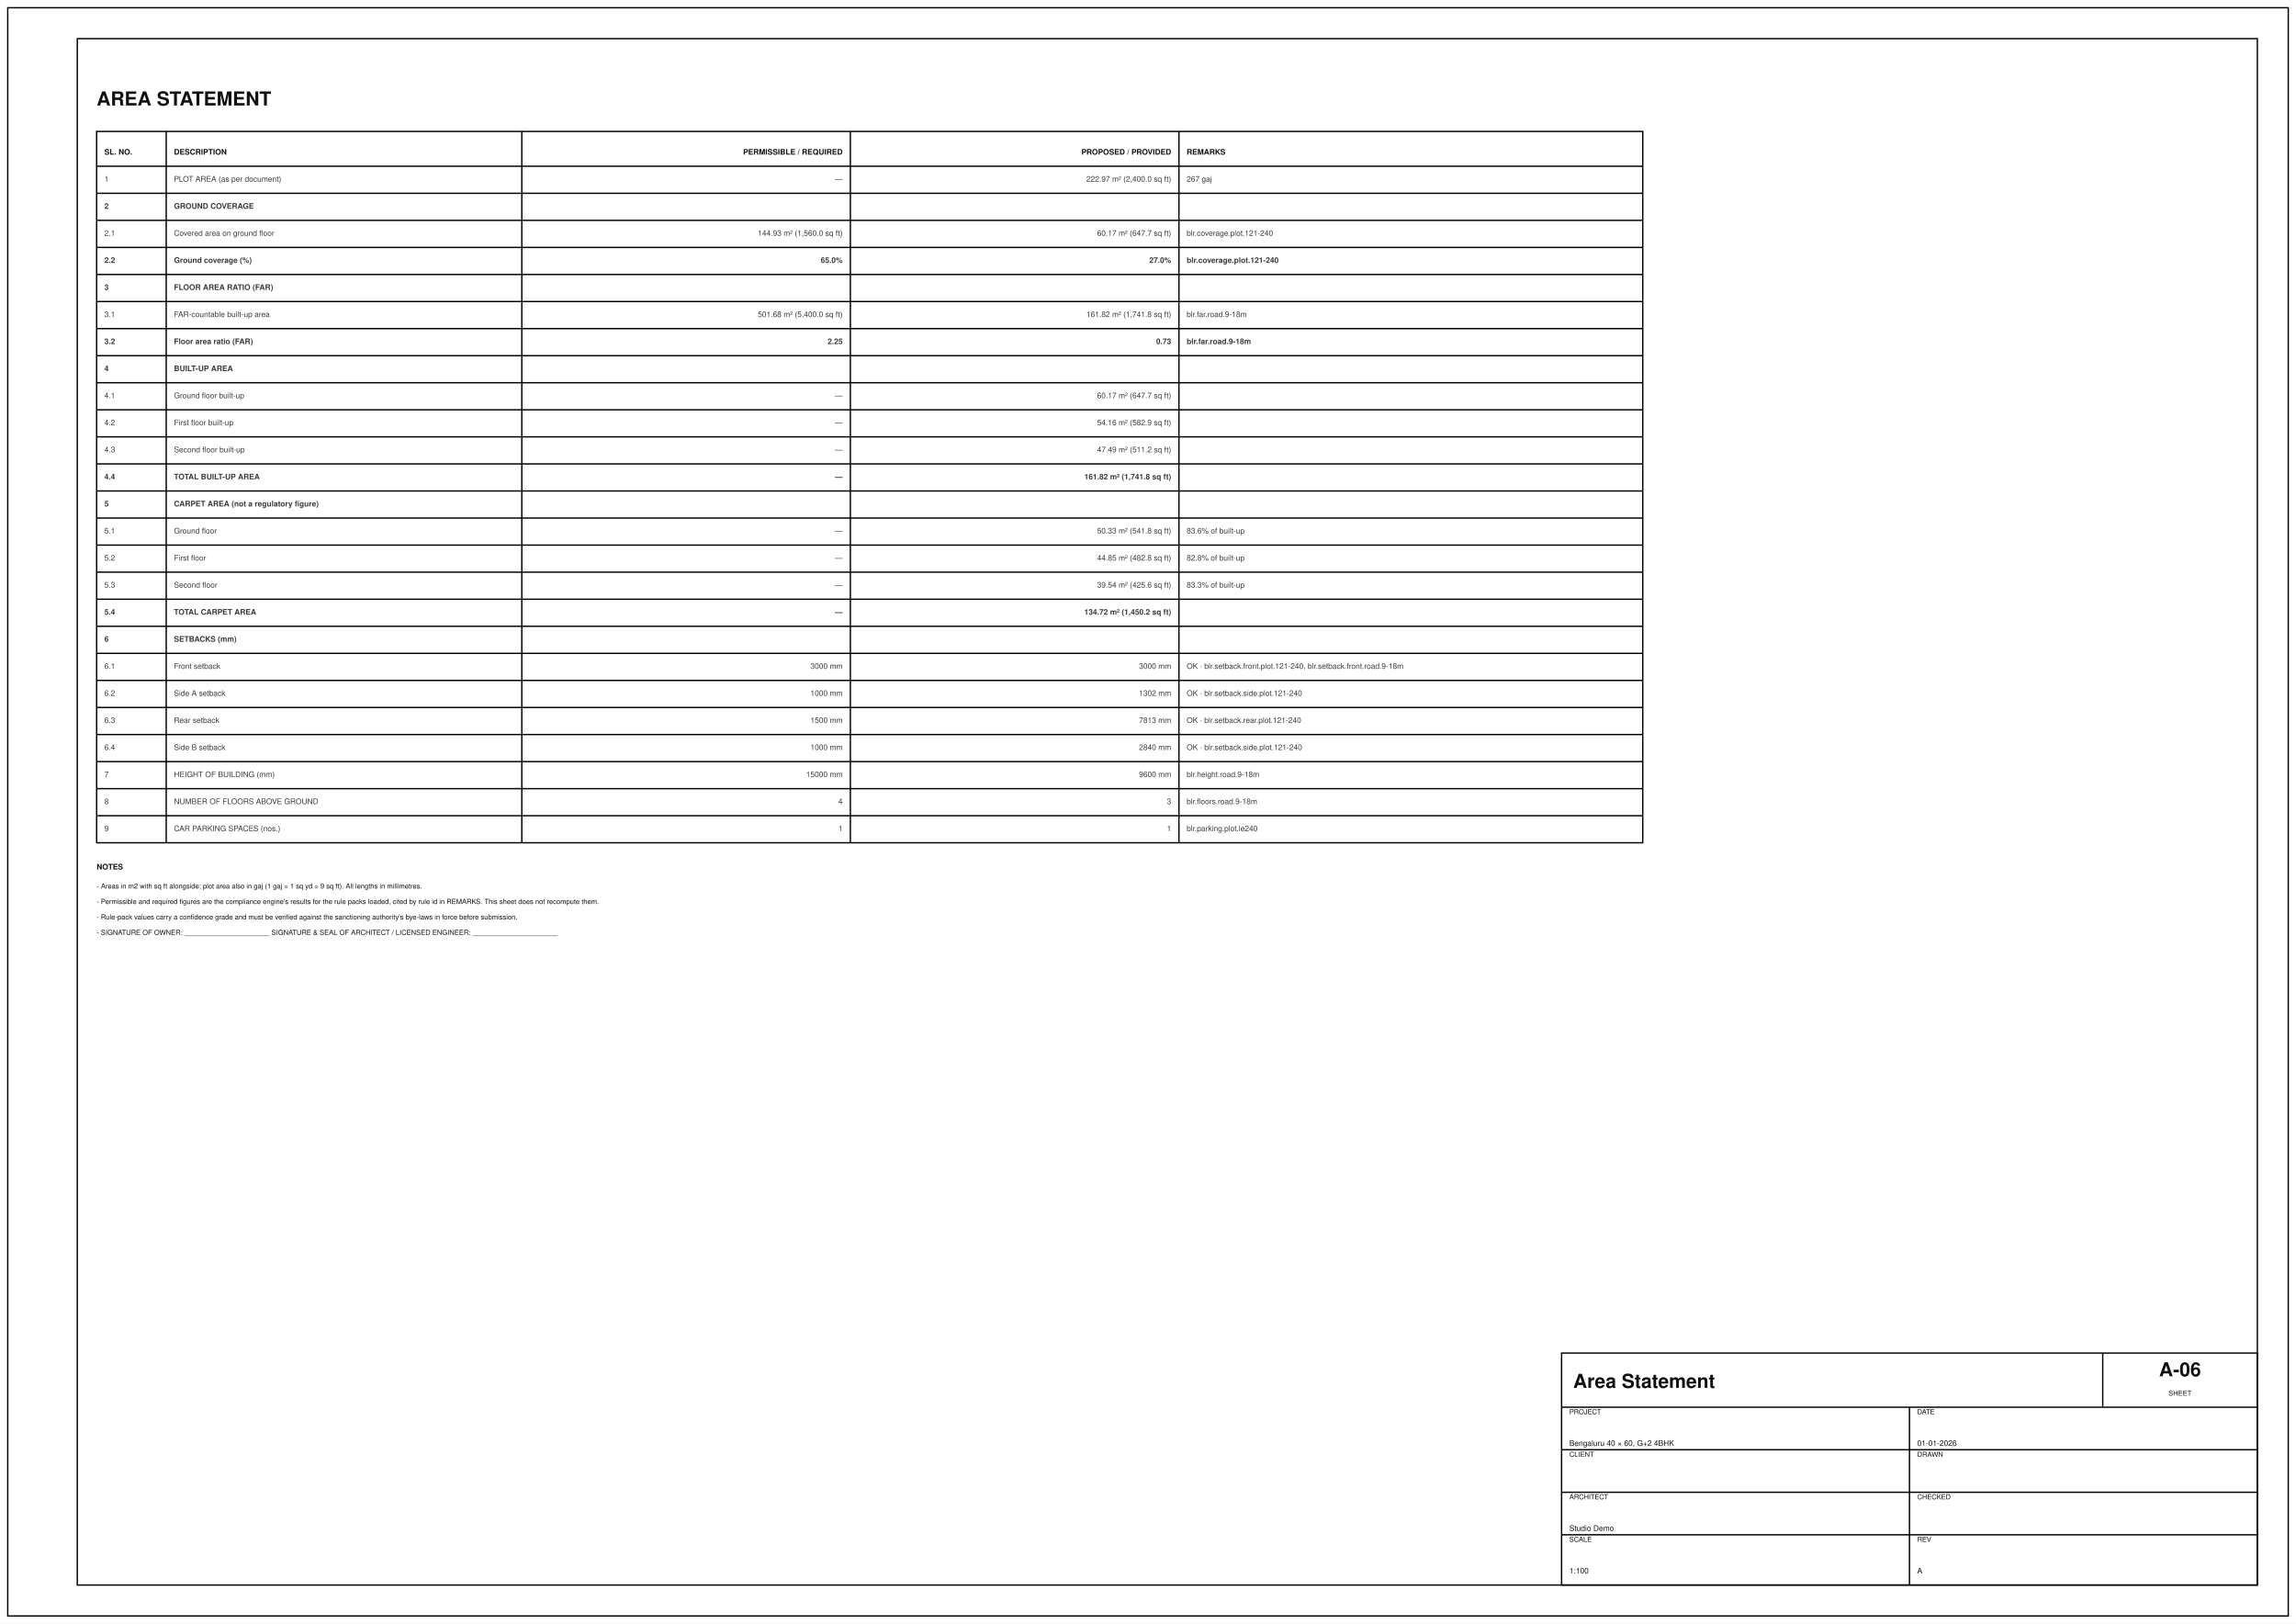
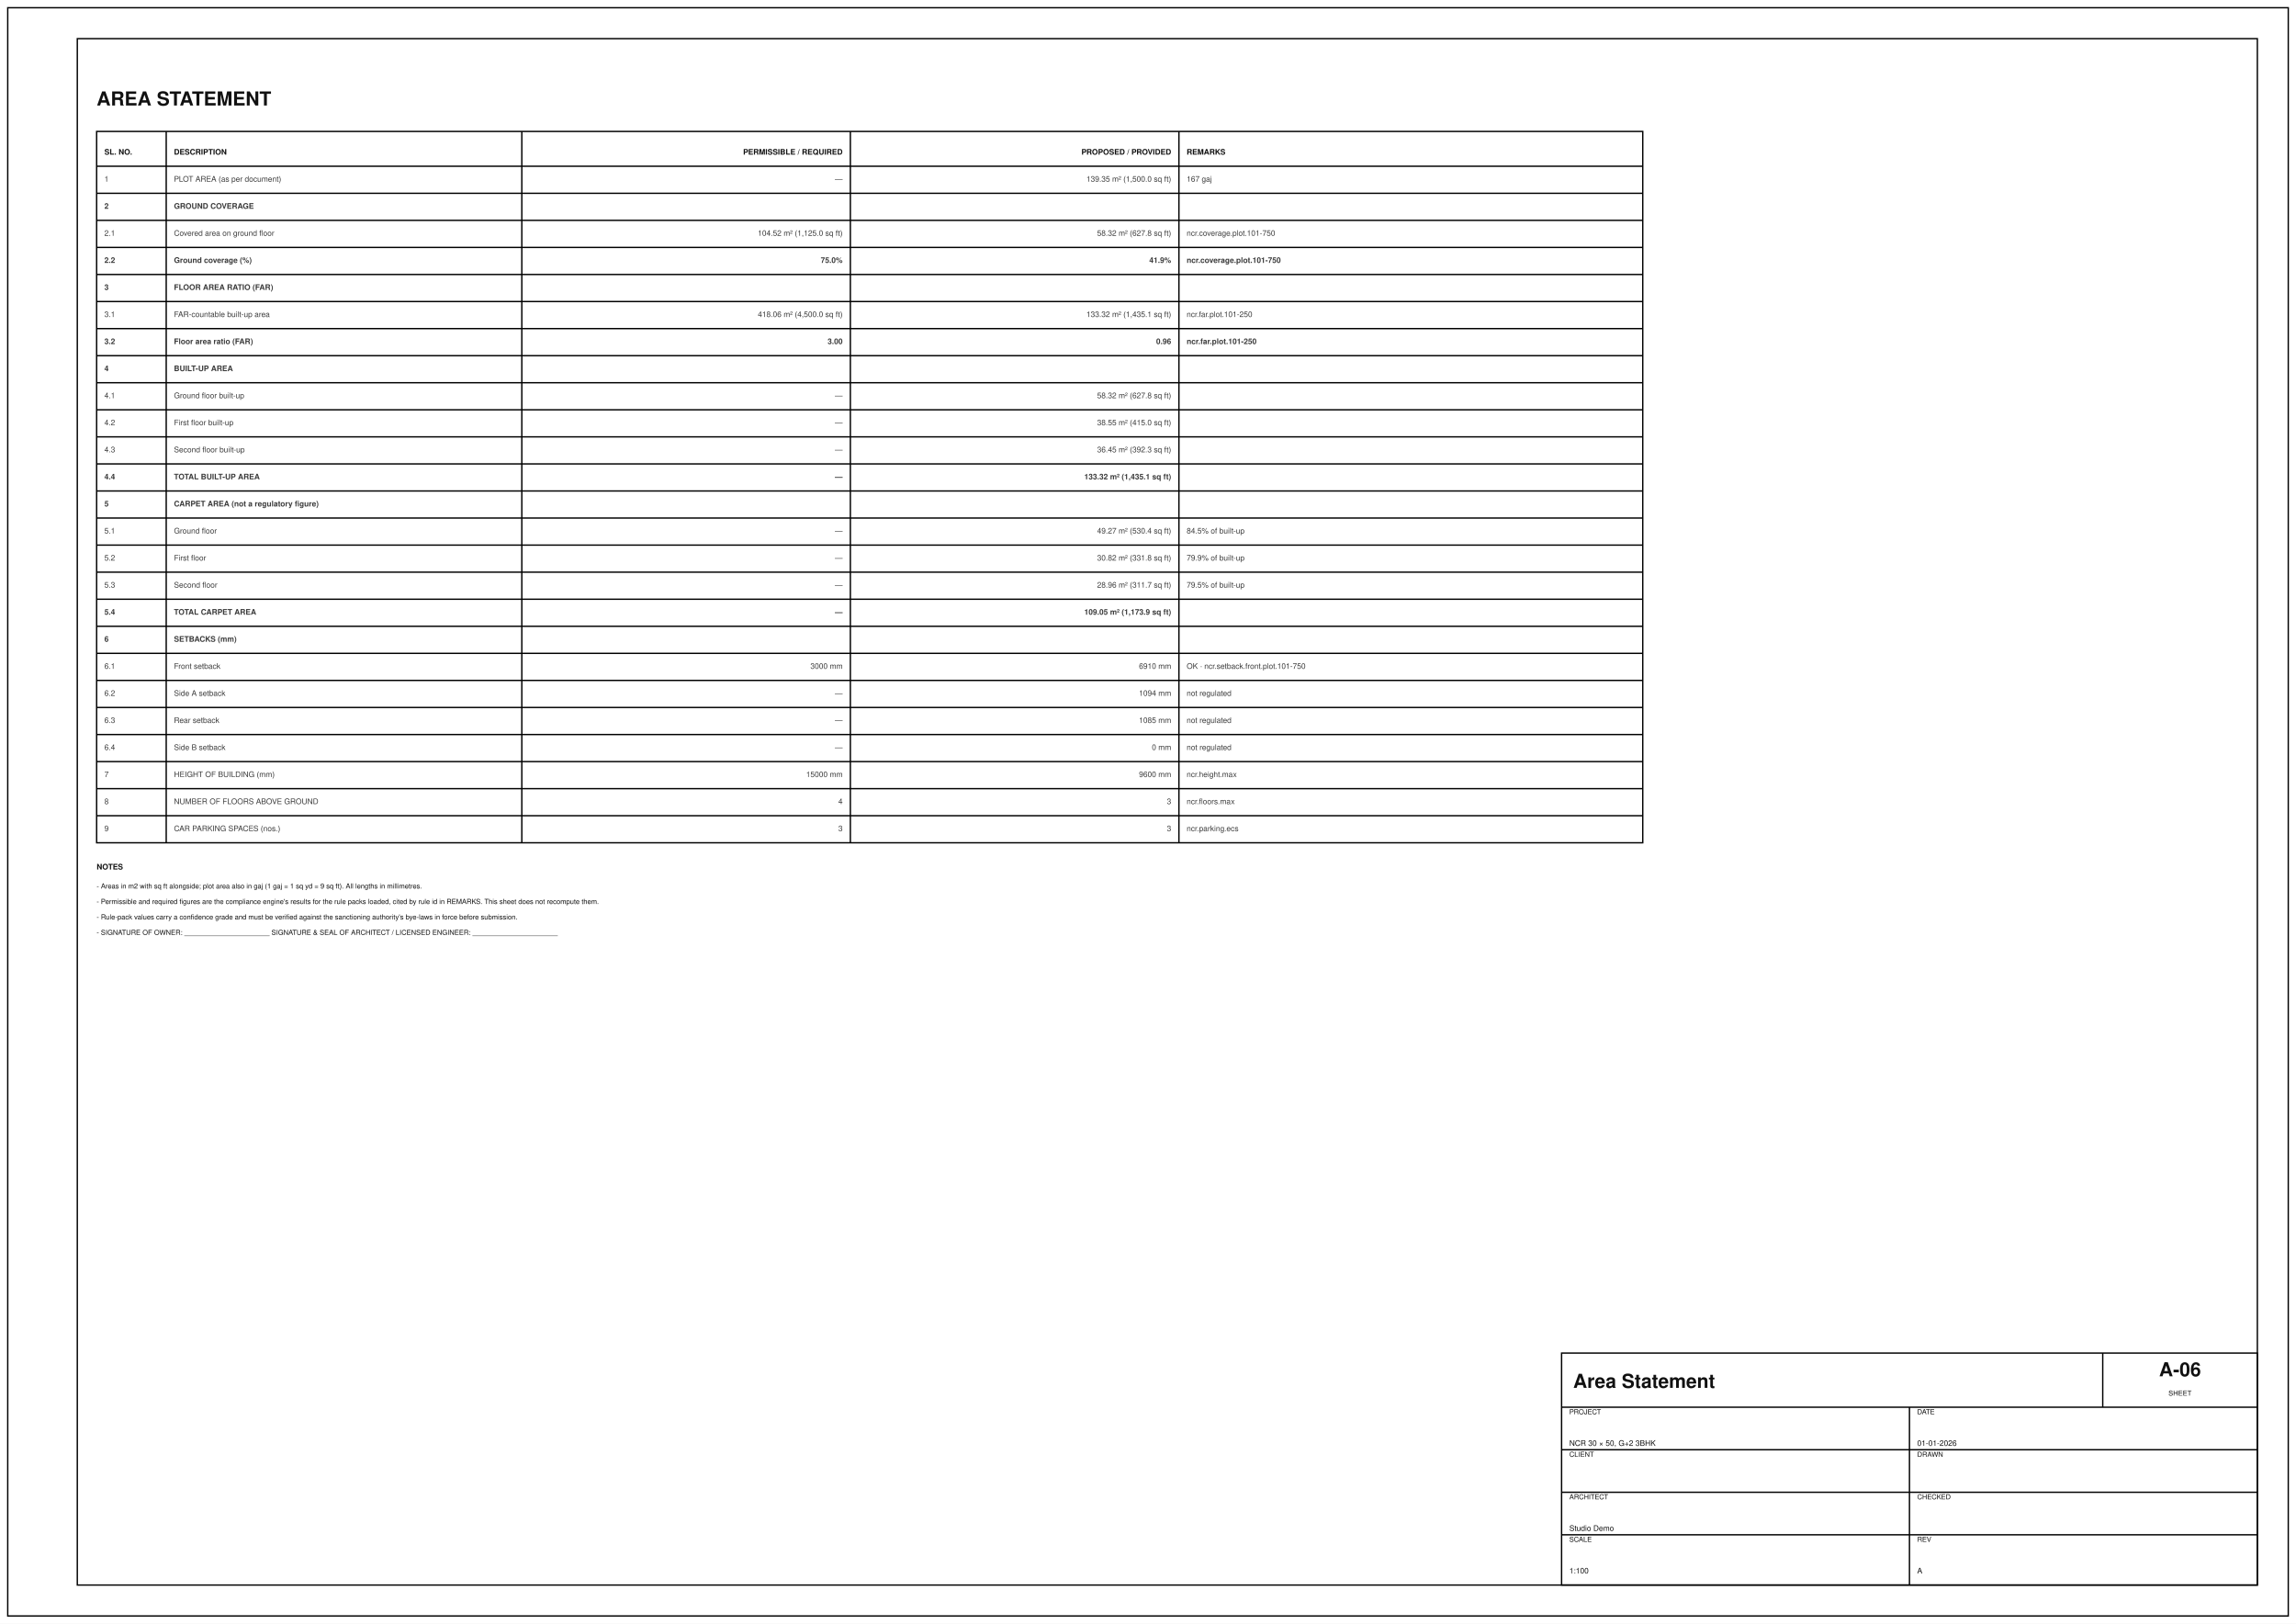
<svg xmlns="http://www.w3.org/2000/svg" width="594mm" height="420mm" viewBox="0 0 594 420" version="1.1">
  <rect x="0" y="0" width="594" height="420" fill="#ffffff" stroke="none" />
  <g id="g-frame">
    <g class="layer" data-layer="A-TEXT" stroke="#111111" stroke-width="0.180" fill="none" stroke-linecap="butt" stroke-linejoin="miter">
      <g font-family="Helvetica, Arial, sans-serif" fill="#111111" stroke="none">
        <text x="407.000" y="359.000" font-size="5.000" text-anchor="start" dominant-baseline="alphabetic" font-weight="600">Area Statement</text>
        <text x="564.000" y="356.000" font-size="5.000" text-anchor="middle" dominant-baseline="alphabetic" font-weight="600">A-06</text>
        <text x="564.000" y="361.000" font-size="1.800" text-anchor="middle" dominant-baseline="alphabetic">SHEET</text>
        <text x="406.000" y="365.000" font-size="1.800" text-anchor="start" dominant-baseline="hanging">PROJECT</text>
-         <text x="406.000" y="374.000" font-size="2.000" text-anchor="start" dominant-baseline="alphabetic">Bengaluru 40 × 60, G+2 4BHK</text>
+         <text x="406.000" y="374.000" font-size="2.000" text-anchor="start" dominant-baseline="alphabetic">NCR 30 × 50, G+2 3BHK</text>
        <text x="406.000" y="376.000" font-size="1.800" text-anchor="start" dominant-baseline="hanging">CLIENT</text>
        <text x="406.000" y="385.000" font-size="2.000" text-anchor="start" dominant-baseline="alphabetic" />
        <text x="406.000" y="387.000" font-size="1.800" text-anchor="start" dominant-baseline="hanging">ARCHITECT</text>
        <text x="406.000" y="396.000" font-size="2.000" text-anchor="start" dominant-baseline="alphabetic">Studio Demo</text>
        <text x="406.000" y="398.000" font-size="1.800" text-anchor="start" dominant-baseline="hanging">SCALE</text>
        <text x="406.000" y="407.000" font-size="2.000" text-anchor="start" dominant-baseline="alphabetic">1:100</text>
        <text x="496.000" y="365.000" font-size="1.800" text-anchor="start" dominant-baseline="hanging">DATE</text>
        <text x="496.000" y="374.000" font-size="2.000" text-anchor="start" dominant-baseline="alphabetic">01-01-2026</text>
        <text x="496.000" y="376.000" font-size="1.800" text-anchor="start" dominant-baseline="hanging">DRAWN</text>
        <text x="496.000" y="385.000" font-size="2.000" text-anchor="start" dominant-baseline="alphabetic" />
        <text x="496.000" y="387.000" font-size="1.800" text-anchor="start" dominant-baseline="hanging">CHECKED</text>
        <text x="496.000" y="396.000" font-size="2.000" text-anchor="start" dominant-baseline="alphabetic" />
        <text x="496.000" y="398.000" font-size="1.800" text-anchor="start" dominant-baseline="hanging">REV</text>
        <text x="496.000" y="407.000" font-size="2.000" text-anchor="start" dominant-baseline="alphabetic">A</text>
      </g>
    </g>
    <g class="layer" data-layer="A-TITL" stroke="#000000" stroke-width="0.350" fill="none" stroke-linecap="butt" stroke-linejoin="miter">
      <polygon points="2.000,2.000 592.000,2.000 592.000,418.000 2.000,418.000" fill="none" />
      <polygon points="20.000,10.000 584.000,10.000 584.000,410.000 20.000,410.000" fill="none" />
      <polygon points="404.000,350.000 584.000,350.000 584.000,410.000 404.000,410.000" fill="none" />
      <line x1="404.000" y1="364.000" x2="584.000" y2="364.000" />
      <line x1="544.000" y1="350.000" x2="544.000" y2="364.000" />
      <line x1="494.000" y1="364.000" x2="494.000" y2="410.000" />
      <line x1="404.000" y1="375.000" x2="494.000" y2="375.000" />
      <line x1="404.000" y1="386.000" x2="494.000" y2="386.000" />
      <line x1="404.000" y1="397.000" x2="494.000" y2="397.000" />
      <line x1="494.000" y1="375.000" x2="584.000" y2="375.000" />
      <line x1="494.000" y1="386.000" x2="584.000" y2="386.000" />
      <line x1="494.000" y1="397.000" x2="584.000" y2="397.000" />
    </g>
  </g>
  <g id="g-area-statement">
    <g class="layer" data-layer="A-TEXT" stroke="#111111" stroke-width="0.180" fill="none" stroke-linecap="butt" stroke-linejoin="miter">
      <g font-family="Helvetica, Arial, sans-serif" fill="#111111" stroke="none">
        <text x="25.000" y="25.000" font-size="5.000" text-anchor="start" dominant-baseline="hanging" font-weight="600">AREA STATEMENT</text>
        <text x="27.000" y="40.000" font-size="2.000" text-anchor="start" dominant-baseline="alphabetic" font-weight="600">SL. NO.</text>
        <text x="45.000" y="40.000" font-size="2.000" text-anchor="start" dominant-baseline="alphabetic" font-weight="600">DESCRIPTION</text>
        <text x="218.000" y="40.000" font-size="2.000" text-anchor="end" dominant-baseline="alphabetic" font-weight="600">PERMISSIBLE / REQUIRED</text>
        <text x="303.000" y="40.000" font-size="2.000" text-anchor="end" dominant-baseline="alphabetic" font-weight="600">PROPOSED / PROVIDED</text>
        <text x="307.000" y="40.000" font-size="2.000" text-anchor="start" dominant-baseline="alphabetic" font-weight="600">REMARKS</text>
        <text x="25.000" y="224.000" font-size="2.000" text-anchor="start" dominant-baseline="hanging" font-weight="600">NOTES</text>
        <text x="25.000" y="229.000" font-size="1.800" text-anchor="start" dominant-baseline="hanging">- Areas in m2 with sq ft alongside; plot area also in gaj (1 gaj = 1 sq yd = 9 sq ft). All lengths in millimetres.</text>
        <text x="25.000" y="233.000" font-size="1.800" text-anchor="start" dominant-baseline="hanging">- Permissible and required figures are the compliance engine's results for the rule packs loaded, cited by rule id in REMARKS. This sheet does not recompute them.</text>
        <text x="25.000" y="237.000" font-size="1.800" text-anchor="start" dominant-baseline="hanging">- Rule-pack values carry a confidence grade and must be verified against the sanctioning authority's bye-laws in force before submission.</text>
        <text x="25.000" y="241.000" font-size="1.800" text-anchor="start" dominant-baseline="hanging">- SIGNATURE OF OWNER: ______________________     SIGNATURE &amp; SEAL OF ARCHITECT / LICENSED ENGINEER: ______________________</text>
      </g>
    </g>
    <g class="layer" data-layer="A-AREA" stroke="#3a3a3a" stroke-width="0.130" fill="none" stroke-linecap="butt" stroke-linejoin="miter">
      <g font-family="Helvetica, Arial, sans-serif" fill="#3a3a3a" stroke="none">
        <text x="27.000" y="47.000" font-size="2.000" text-anchor="start" dominant-baseline="alphabetic">1</text>
        <text x="45.000" y="47.000" font-size="2.000" text-anchor="start" dominant-baseline="alphabetic">PLOT AREA (as per document)</text>
        <text x="218.000" y="47.000" font-size="2.000" text-anchor="end" dominant-baseline="alphabetic">—</text>
-         <text x="303.000" y="47.000" font-size="2.000" text-anchor="end" dominant-baseline="alphabetic">222.97 m² (2,400.0 sq ft)</text>
-         <text x="307.000" y="47.000" font-size="2.000" text-anchor="start" dominant-baseline="alphabetic">267 gaj</text>
+         <text x="303.000" y="47.000" font-size="2.000" text-anchor="end" dominant-baseline="alphabetic">139.35 m² (1,500.0 sq ft)</text>
+         <text x="307.000" y="47.000" font-size="2.000" text-anchor="start" dominant-baseline="alphabetic">167 gaj</text>
        <text x="27.000" y="54.000" font-size="2.000" text-anchor="start" dominant-baseline="alphabetic" font-weight="600">2</text>
        <text x="45.000" y="54.000" font-size="2.000" text-anchor="start" dominant-baseline="alphabetic" font-weight="600">GROUND COVERAGE</text>
        <text x="218.000" y="54.000" font-size="2.000" text-anchor="end" dominant-baseline="alphabetic" font-weight="600" />
        <text x="303.000" y="54.000" font-size="2.000" text-anchor="end" dominant-baseline="alphabetic" font-weight="600" />
        <text x="307.000" y="54.000" font-size="2.000" text-anchor="start" dominant-baseline="alphabetic" font-weight="600" />
        <text x="27.000" y="61.000" font-size="2.000" text-anchor="start" dominant-baseline="alphabetic">2.1</text>
        <text x="45.000" y="61.000" font-size="2.000" text-anchor="start" dominant-baseline="alphabetic">Covered area on ground floor</text>
-         <text x="218.000" y="61.000" font-size="2.000" text-anchor="end" dominant-baseline="alphabetic">144.93 m² (1,560.0 sq ft)</text>
-         <text x="303.000" y="61.000" font-size="2.000" text-anchor="end" dominant-baseline="alphabetic">60.17 m² (647.7 sq ft)</text>
-         <text x="307.000" y="61.000" font-size="2.000" text-anchor="start" dominant-baseline="alphabetic">blr.coverage.plot.121-240</text>
+         <text x="218.000" y="61.000" font-size="2.000" text-anchor="end" dominant-baseline="alphabetic">104.52 m² (1,125.0 sq ft)</text>
+         <text x="303.000" y="61.000" font-size="2.000" text-anchor="end" dominant-baseline="alphabetic">58.32 m² (627.8 sq ft)</text>
+         <text x="307.000" y="61.000" font-size="2.000" text-anchor="start" dominant-baseline="alphabetic">ncr.coverage.plot.101-750</text>
        <text x="27.000" y="68.000" font-size="2.000" text-anchor="start" dominant-baseline="alphabetic" font-weight="600">2.2</text>
        <text x="45.000" y="68.000" font-size="2.000" text-anchor="start" dominant-baseline="alphabetic" font-weight="600">Ground coverage (%)</text>
-         <text x="218.000" y="68.000" font-size="2.000" text-anchor="end" dominant-baseline="alphabetic" font-weight="600">65.0%</text>
-         <text x="303.000" y="68.000" font-size="2.000" text-anchor="end" dominant-baseline="alphabetic" font-weight="600">27.0%</text>
-         <text x="307.000" y="68.000" font-size="2.000" text-anchor="start" dominant-baseline="alphabetic" font-weight="600">blr.coverage.plot.121-240</text>
+         <text x="218.000" y="68.000" font-size="2.000" text-anchor="end" dominant-baseline="alphabetic" font-weight="600">75.0%</text>
+         <text x="303.000" y="68.000" font-size="2.000" text-anchor="end" dominant-baseline="alphabetic" font-weight="600">41.9%</text>
+         <text x="307.000" y="68.000" font-size="2.000" text-anchor="start" dominant-baseline="alphabetic" font-weight="600">ncr.coverage.plot.101-750</text>
        <text x="27.000" y="75.000" font-size="2.000" text-anchor="start" dominant-baseline="alphabetic" font-weight="600">3</text>
        <text x="45.000" y="75.000" font-size="2.000" text-anchor="start" dominant-baseline="alphabetic" font-weight="600">FLOOR AREA RATIO (FAR)</text>
        <text x="218.000" y="75.000" font-size="2.000" text-anchor="end" dominant-baseline="alphabetic" font-weight="600" />
        <text x="303.000" y="75.000" font-size="2.000" text-anchor="end" dominant-baseline="alphabetic" font-weight="600" />
        <text x="307.000" y="75.000" font-size="2.000" text-anchor="start" dominant-baseline="alphabetic" font-weight="600" />
        <text x="27.000" y="82.000" font-size="2.000" text-anchor="start" dominant-baseline="alphabetic">3.1</text>
        <text x="45.000" y="82.000" font-size="2.000" text-anchor="start" dominant-baseline="alphabetic">FAR-countable built-up area</text>
-         <text x="218.000" y="82.000" font-size="2.000" text-anchor="end" dominant-baseline="alphabetic">501.68 m² (5,400.0 sq ft)</text>
-         <text x="303.000" y="82.000" font-size="2.000" text-anchor="end" dominant-baseline="alphabetic">161.82 m² (1,741.8 sq ft)</text>
-         <text x="307.000" y="82.000" font-size="2.000" text-anchor="start" dominant-baseline="alphabetic">blr.far.road.9-18m</text>
+         <text x="218.000" y="82.000" font-size="2.000" text-anchor="end" dominant-baseline="alphabetic">418.06 m² (4,500.0 sq ft)</text>
+         <text x="303.000" y="82.000" font-size="2.000" text-anchor="end" dominant-baseline="alphabetic">133.32 m² (1,435.1 sq ft)</text>
+         <text x="307.000" y="82.000" font-size="2.000" text-anchor="start" dominant-baseline="alphabetic">ncr.far.plot.101-250</text>
        <text x="27.000" y="89.000" font-size="2.000" text-anchor="start" dominant-baseline="alphabetic" font-weight="600">3.2</text>
        <text x="45.000" y="89.000" font-size="2.000" text-anchor="start" dominant-baseline="alphabetic" font-weight="600">Floor area ratio (FAR)</text>
-         <text x="218.000" y="89.000" font-size="2.000" text-anchor="end" dominant-baseline="alphabetic" font-weight="600">2.25</text>
-         <text x="303.000" y="89.000" font-size="2.000" text-anchor="end" dominant-baseline="alphabetic" font-weight="600">0.73</text>
-         <text x="307.000" y="89.000" font-size="2.000" text-anchor="start" dominant-baseline="alphabetic" font-weight="600">blr.far.road.9-18m</text>
+         <text x="218.000" y="89.000" font-size="2.000" text-anchor="end" dominant-baseline="alphabetic" font-weight="600">3.00</text>
+         <text x="303.000" y="89.000" font-size="2.000" text-anchor="end" dominant-baseline="alphabetic" font-weight="600">0.96</text>
+         <text x="307.000" y="89.000" font-size="2.000" text-anchor="start" dominant-baseline="alphabetic" font-weight="600">ncr.far.plot.101-250</text>
        <text x="27.000" y="96.000" font-size="2.000" text-anchor="start" dominant-baseline="alphabetic" font-weight="600">4</text>
        <text x="45.000" y="96.000" font-size="2.000" text-anchor="start" dominant-baseline="alphabetic" font-weight="600">BUILT-UP AREA</text>
        <text x="218.000" y="96.000" font-size="2.000" text-anchor="end" dominant-baseline="alphabetic" font-weight="600" />
        <text x="303.000" y="96.000" font-size="2.000" text-anchor="end" dominant-baseline="alphabetic" font-weight="600" />
        <text x="307.000" y="96.000" font-size="2.000" text-anchor="start" dominant-baseline="alphabetic" font-weight="600" />
        <text x="27.000" y="103.000" font-size="2.000" text-anchor="start" dominant-baseline="alphabetic">4.1</text>
        <text x="45.000" y="103.000" font-size="2.000" text-anchor="start" dominant-baseline="alphabetic">Ground floor built-up</text>
        <text x="218.000" y="103.000" font-size="2.000" text-anchor="end" dominant-baseline="alphabetic">—</text>
-         <text x="303.000" y="103.000" font-size="2.000" text-anchor="end" dominant-baseline="alphabetic">60.17 m² (647.7 sq ft)</text>
+         <text x="303.000" y="103.000" font-size="2.000" text-anchor="end" dominant-baseline="alphabetic">58.32 m² (627.8 sq ft)</text>
        <text x="307.000" y="103.000" font-size="2.000" text-anchor="start" dominant-baseline="alphabetic" />
        <text x="27.000" y="110.000" font-size="2.000" text-anchor="start" dominant-baseline="alphabetic">4.2</text>
        <text x="45.000" y="110.000" font-size="2.000" text-anchor="start" dominant-baseline="alphabetic">First floor built-up</text>
        <text x="218.000" y="110.000" font-size="2.000" text-anchor="end" dominant-baseline="alphabetic">—</text>
-         <text x="303.000" y="110.000" font-size="2.000" text-anchor="end" dominant-baseline="alphabetic">54.16 m² (582.9 sq ft)</text>
+         <text x="303.000" y="110.000" font-size="2.000" text-anchor="end" dominant-baseline="alphabetic">38.55 m² (415.0 sq ft)</text>
        <text x="307.000" y="110.000" font-size="2.000" text-anchor="start" dominant-baseline="alphabetic" />
        <text x="27.000" y="117.000" font-size="2.000" text-anchor="start" dominant-baseline="alphabetic">4.3</text>
        <text x="45.000" y="117.000" font-size="2.000" text-anchor="start" dominant-baseline="alphabetic">Second floor built-up</text>
        <text x="218.000" y="117.000" font-size="2.000" text-anchor="end" dominant-baseline="alphabetic">—</text>
-         <text x="303.000" y="117.000" font-size="2.000" text-anchor="end" dominant-baseline="alphabetic">47.49 m² (511.2 sq ft)</text>
+         <text x="303.000" y="117.000" font-size="2.000" text-anchor="end" dominant-baseline="alphabetic">36.45 m² (392.3 sq ft)</text>
        <text x="307.000" y="117.000" font-size="2.000" text-anchor="start" dominant-baseline="alphabetic" />
        <text x="27.000" y="124.000" font-size="2.000" text-anchor="start" dominant-baseline="alphabetic" font-weight="600">4.4</text>
        <text x="45.000" y="124.000" font-size="2.000" text-anchor="start" dominant-baseline="alphabetic" font-weight="600">TOTAL BUILT-UP AREA</text>
        <text x="218.000" y="124.000" font-size="2.000" text-anchor="end" dominant-baseline="alphabetic" font-weight="600">—</text>
-         <text x="303.000" y="124.000" font-size="2.000" text-anchor="end" dominant-baseline="alphabetic" font-weight="600">161.82 m² (1,741.8 sq ft)</text>
+         <text x="303.000" y="124.000" font-size="2.000" text-anchor="end" dominant-baseline="alphabetic" font-weight="600">133.32 m² (1,435.1 sq ft)</text>
        <text x="307.000" y="124.000" font-size="2.000" text-anchor="start" dominant-baseline="alphabetic" font-weight="600" />
        <text x="27.000" y="131.000" font-size="2.000" text-anchor="start" dominant-baseline="alphabetic" font-weight="600">5</text>
        <text x="45.000" y="131.000" font-size="2.000" text-anchor="start" dominant-baseline="alphabetic" font-weight="600">CARPET AREA (not a regulatory figure)</text>
        <text x="218.000" y="131.000" font-size="2.000" text-anchor="end" dominant-baseline="alphabetic" font-weight="600" />
        <text x="303.000" y="131.000" font-size="2.000" text-anchor="end" dominant-baseline="alphabetic" font-weight="600" />
        <text x="307.000" y="131.000" font-size="2.000" text-anchor="start" dominant-baseline="alphabetic" font-weight="600" />
        <text x="27.000" y="138.000" font-size="2.000" text-anchor="start" dominant-baseline="alphabetic">5.1</text>
        <text x="45.000" y="138.000" font-size="2.000" text-anchor="start" dominant-baseline="alphabetic">Ground floor</text>
        <text x="218.000" y="138.000" font-size="2.000" text-anchor="end" dominant-baseline="alphabetic">—</text>
-         <text x="303.000" y="138.000" font-size="2.000" text-anchor="end" dominant-baseline="alphabetic">50.33 m² (541.8 sq ft)</text>
-         <text x="307.000" y="138.000" font-size="2.000" text-anchor="start" dominant-baseline="alphabetic">83.6% of built-up</text>
+         <text x="303.000" y="138.000" font-size="2.000" text-anchor="end" dominant-baseline="alphabetic">49.27 m² (530.4 sq ft)</text>
+         <text x="307.000" y="138.000" font-size="2.000" text-anchor="start" dominant-baseline="alphabetic">84.5% of built-up</text>
        <text x="27.000" y="145.000" font-size="2.000" text-anchor="start" dominant-baseline="alphabetic">5.2</text>
        <text x="45.000" y="145.000" font-size="2.000" text-anchor="start" dominant-baseline="alphabetic">First floor</text>
        <text x="218.000" y="145.000" font-size="2.000" text-anchor="end" dominant-baseline="alphabetic">—</text>
-         <text x="303.000" y="145.000" font-size="2.000" text-anchor="end" dominant-baseline="alphabetic">44.85 m² (482.8 sq ft)</text>
-         <text x="307.000" y="145.000" font-size="2.000" text-anchor="start" dominant-baseline="alphabetic">82.8% of built-up</text>
+         <text x="303.000" y="145.000" font-size="2.000" text-anchor="end" dominant-baseline="alphabetic">30.82 m² (331.8 sq ft)</text>
+         <text x="307.000" y="145.000" font-size="2.000" text-anchor="start" dominant-baseline="alphabetic">79.9% of built-up</text>
        <text x="27.000" y="152.000" font-size="2.000" text-anchor="start" dominant-baseline="alphabetic">5.3</text>
        <text x="45.000" y="152.000" font-size="2.000" text-anchor="start" dominant-baseline="alphabetic">Second floor</text>
        <text x="218.000" y="152.000" font-size="2.000" text-anchor="end" dominant-baseline="alphabetic">—</text>
-         <text x="303.000" y="152.000" font-size="2.000" text-anchor="end" dominant-baseline="alphabetic">39.54 m² (425.6 sq ft)</text>
-         <text x="307.000" y="152.000" font-size="2.000" text-anchor="start" dominant-baseline="alphabetic">83.3% of built-up</text>
+         <text x="303.000" y="152.000" font-size="2.000" text-anchor="end" dominant-baseline="alphabetic">28.96 m² (311.7 sq ft)</text>
+         <text x="307.000" y="152.000" font-size="2.000" text-anchor="start" dominant-baseline="alphabetic">79.5% of built-up</text>
        <text x="27.000" y="159.000" font-size="2.000" text-anchor="start" dominant-baseline="alphabetic" font-weight="600">5.4</text>
        <text x="45.000" y="159.000" font-size="2.000" text-anchor="start" dominant-baseline="alphabetic" font-weight="600">TOTAL CARPET AREA</text>
        <text x="218.000" y="159.000" font-size="2.000" text-anchor="end" dominant-baseline="alphabetic" font-weight="600">—</text>
-         <text x="303.000" y="159.000" font-size="2.000" text-anchor="end" dominant-baseline="alphabetic" font-weight="600">134.72 m² (1,450.2 sq ft)</text>
+         <text x="303.000" y="159.000" font-size="2.000" text-anchor="end" dominant-baseline="alphabetic" font-weight="600">109.05 m² (1,173.9 sq ft)</text>
        <text x="307.000" y="159.000" font-size="2.000" text-anchor="start" dominant-baseline="alphabetic" font-weight="600" />
        <text x="27.000" y="166.000" font-size="2.000" text-anchor="start" dominant-baseline="alphabetic" font-weight="600">6</text>
        <text x="45.000" y="166.000" font-size="2.000" text-anchor="start" dominant-baseline="alphabetic" font-weight="600">SETBACKS (mm)</text>
        <text x="218.000" y="166.000" font-size="2.000" text-anchor="end" dominant-baseline="alphabetic" font-weight="600" />
        <text x="303.000" y="166.000" font-size="2.000" text-anchor="end" dominant-baseline="alphabetic" font-weight="600" />
        <text x="307.000" y="166.000" font-size="2.000" text-anchor="start" dominant-baseline="alphabetic" font-weight="600" />
        <text x="27.000" y="173.000" font-size="2.000" text-anchor="start" dominant-baseline="alphabetic">6.1</text>
        <text x="45.000" y="173.000" font-size="2.000" text-anchor="start" dominant-baseline="alphabetic">Front setback</text>
        <text x="218.000" y="173.000" font-size="2.000" text-anchor="end" dominant-baseline="alphabetic">3000 mm</text>
-         <text x="303.000" y="173.000" font-size="2.000" text-anchor="end" dominant-baseline="alphabetic">3000 mm</text>
-         <text x="307.000" y="173.000" font-size="2.000" text-anchor="start" dominant-baseline="alphabetic">OK · blr.setback.front.plot.121-240, blr.setback.front.road.9-18m</text>
+         <text x="303.000" y="173.000" font-size="2.000" text-anchor="end" dominant-baseline="alphabetic">6910 mm</text>
+         <text x="307.000" y="173.000" font-size="2.000" text-anchor="start" dominant-baseline="alphabetic">OK · ncr.setback.front.plot.101-750</text>
        <text x="27.000" y="180.000" font-size="2.000" text-anchor="start" dominant-baseline="alphabetic">6.2</text>
        <text x="45.000" y="180.000" font-size="2.000" text-anchor="start" dominant-baseline="alphabetic">Side A setback</text>
-         <text x="218.000" y="180.000" font-size="2.000" text-anchor="end" dominant-baseline="alphabetic">1000 mm</text>
-         <text x="303.000" y="180.000" font-size="2.000" text-anchor="end" dominant-baseline="alphabetic">1302 mm</text>
-         <text x="307.000" y="180.000" font-size="2.000" text-anchor="start" dominant-baseline="alphabetic">OK · blr.setback.side.plot.121-240</text>
+         <text x="218.000" y="180.000" font-size="2.000" text-anchor="end" dominant-baseline="alphabetic">—</text>
+         <text x="303.000" y="180.000" font-size="2.000" text-anchor="end" dominant-baseline="alphabetic">1094 mm</text>
+         <text x="307.000" y="180.000" font-size="2.000" text-anchor="start" dominant-baseline="alphabetic">not regulated</text>
        <text x="27.000" y="187.000" font-size="2.000" text-anchor="start" dominant-baseline="alphabetic">6.3</text>
        <text x="45.000" y="187.000" font-size="2.000" text-anchor="start" dominant-baseline="alphabetic">Rear setback</text>
-         <text x="218.000" y="187.000" font-size="2.000" text-anchor="end" dominant-baseline="alphabetic">1500 mm</text>
-         <text x="303.000" y="187.000" font-size="2.000" text-anchor="end" dominant-baseline="alphabetic">7813 mm</text>
-         <text x="307.000" y="187.000" font-size="2.000" text-anchor="start" dominant-baseline="alphabetic">OK · blr.setback.rear.plot.121-240</text>
+         <text x="218.000" y="187.000" font-size="2.000" text-anchor="end" dominant-baseline="alphabetic">—</text>
+         <text x="303.000" y="187.000" font-size="2.000" text-anchor="end" dominant-baseline="alphabetic">1085 mm</text>
+         <text x="307.000" y="187.000" font-size="2.000" text-anchor="start" dominant-baseline="alphabetic">not regulated</text>
        <text x="27.000" y="194.000" font-size="2.000" text-anchor="start" dominant-baseline="alphabetic">6.4</text>
        <text x="45.000" y="194.000" font-size="2.000" text-anchor="start" dominant-baseline="alphabetic">Side B setback</text>
-         <text x="218.000" y="194.000" font-size="2.000" text-anchor="end" dominant-baseline="alphabetic">1000 mm</text>
-         <text x="303.000" y="194.000" font-size="2.000" text-anchor="end" dominant-baseline="alphabetic">2840 mm</text>
-         <text x="307.000" y="194.000" font-size="2.000" text-anchor="start" dominant-baseline="alphabetic">OK · blr.setback.side.plot.121-240</text>
+         <text x="218.000" y="194.000" font-size="2.000" text-anchor="end" dominant-baseline="alphabetic">—</text>
+         <text x="303.000" y="194.000" font-size="2.000" text-anchor="end" dominant-baseline="alphabetic">0 mm</text>
+         <text x="307.000" y="194.000" font-size="2.000" text-anchor="start" dominant-baseline="alphabetic">not regulated</text>
        <text x="27.000" y="201.000" font-size="2.000" text-anchor="start" dominant-baseline="alphabetic">7</text>
        <text x="45.000" y="201.000" font-size="2.000" text-anchor="start" dominant-baseline="alphabetic">HEIGHT OF BUILDING (mm)</text>
        <text x="218.000" y="201.000" font-size="2.000" text-anchor="end" dominant-baseline="alphabetic">15000 mm</text>
        <text x="303.000" y="201.000" font-size="2.000" text-anchor="end" dominant-baseline="alphabetic">9600 mm</text>
-         <text x="307.000" y="201.000" font-size="2.000" text-anchor="start" dominant-baseline="alphabetic">blr.height.road.9-18m</text>
+         <text x="307.000" y="201.000" font-size="2.000" text-anchor="start" dominant-baseline="alphabetic">ncr.height.max</text>
        <text x="27.000" y="208.000" font-size="2.000" text-anchor="start" dominant-baseline="alphabetic">8</text>
        <text x="45.000" y="208.000" font-size="2.000" text-anchor="start" dominant-baseline="alphabetic">NUMBER OF FLOORS ABOVE GROUND</text>
        <text x="218.000" y="208.000" font-size="2.000" text-anchor="end" dominant-baseline="alphabetic">4</text>
        <text x="303.000" y="208.000" font-size="2.000" text-anchor="end" dominant-baseline="alphabetic">3</text>
-         <text x="307.000" y="208.000" font-size="2.000" text-anchor="start" dominant-baseline="alphabetic">blr.floors.road.9-18m</text>
+         <text x="307.000" y="208.000" font-size="2.000" text-anchor="start" dominant-baseline="alphabetic">ncr.floors.max</text>
        <text x="27.000" y="215.000" font-size="2.000" text-anchor="start" dominant-baseline="alphabetic">9</text>
        <text x="45.000" y="215.000" font-size="2.000" text-anchor="start" dominant-baseline="alphabetic">CAR PARKING SPACES (nos.)</text>
-         <text x="218.000" y="215.000" font-size="2.000" text-anchor="end" dominant-baseline="alphabetic">1</text>
-         <text x="303.000" y="215.000" font-size="2.000" text-anchor="end" dominant-baseline="alphabetic">1</text>
-         <text x="307.000" y="215.000" font-size="2.000" text-anchor="start" dominant-baseline="alphabetic">blr.parking.plot.le240</text>
+         <text x="218.000" y="215.000" font-size="2.000" text-anchor="end" dominant-baseline="alphabetic">3</text>
+         <text x="303.000" y="215.000" font-size="2.000" text-anchor="end" dominant-baseline="alphabetic">3</text>
+         <text x="307.000" y="215.000" font-size="2.000" text-anchor="start" dominant-baseline="alphabetic">ncr.parking.ecs</text>
      </g>
    </g>
    <g class="layer" data-layer="A-TITL" stroke="#000000" stroke-width="0.350" fill="none" stroke-linecap="butt" stroke-linejoin="miter">
      <polygon points="25.000,34.000 425.000,34.000 425.000,218.000 25.000,218.000" fill="none" />
      <line x1="25.000" y1="43.000" x2="425.000" y2="43.000" />
      <line x1="25.000" y1="50.000" x2="425.000" y2="50.000" />
      <line x1="25.000" y1="57.000" x2="425.000" y2="57.000" />
      <line x1="25.000" y1="64.000" x2="425.000" y2="64.000" />
      <line x1="25.000" y1="71.000" x2="425.000" y2="71.000" />
      <line x1="25.000" y1="78.000" x2="425.000" y2="78.000" />
      <line x1="25.000" y1="85.000" x2="425.000" y2="85.000" />
      <line x1="25.000" y1="92.000" x2="425.000" y2="92.000" />
      <line x1="25.000" y1="99.000" x2="425.000" y2="99.000" />
      <line x1="25.000" y1="106.000" x2="425.000" y2="106.000" />
      <line x1="25.000" y1="113.000" x2="425.000" y2="113.000" />
      <line x1="25.000" y1="120.000" x2="425.000" y2="120.000" />
      <line x1="25.000" y1="127.000" x2="425.000" y2="127.000" />
      <line x1="25.000" y1="134.000" x2="425.000" y2="134.000" />
      <line x1="25.000" y1="141.000" x2="425.000" y2="141.000" />
      <line x1="25.000" y1="148.000" x2="425.000" y2="148.000" />
      <line x1="25.000" y1="155.000" x2="425.000" y2="155.000" />
      <line x1="25.000" y1="162.000" x2="425.000" y2="162.000" />
      <line x1="25.000" y1="169.000" x2="425.000" y2="169.000" />
      <line x1="25.000" y1="176.000" x2="425.000" y2="176.000" />
      <line x1="25.000" y1="183.000" x2="425.000" y2="183.000" />
      <line x1="25.000" y1="190.000" x2="425.000" y2="190.000" />
      <line x1="25.000" y1="197.000" x2="425.000" y2="197.000" />
      <line x1="25.000" y1="204.000" x2="425.000" y2="204.000" />
      <line x1="25.000" y1="211.000" x2="425.000" y2="211.000" />
      <line x1="43.000" y1="34.000" x2="43.000" y2="218.000" />
      <line x1="135.000" y1="34.000" x2="135.000" y2="218.000" />
      <line x1="220.000" y1="34.000" x2="220.000" y2="218.000" />
      <line x1="305.000" y1="34.000" x2="305.000" y2="218.000" />
    </g>
  </g>
</svg>
